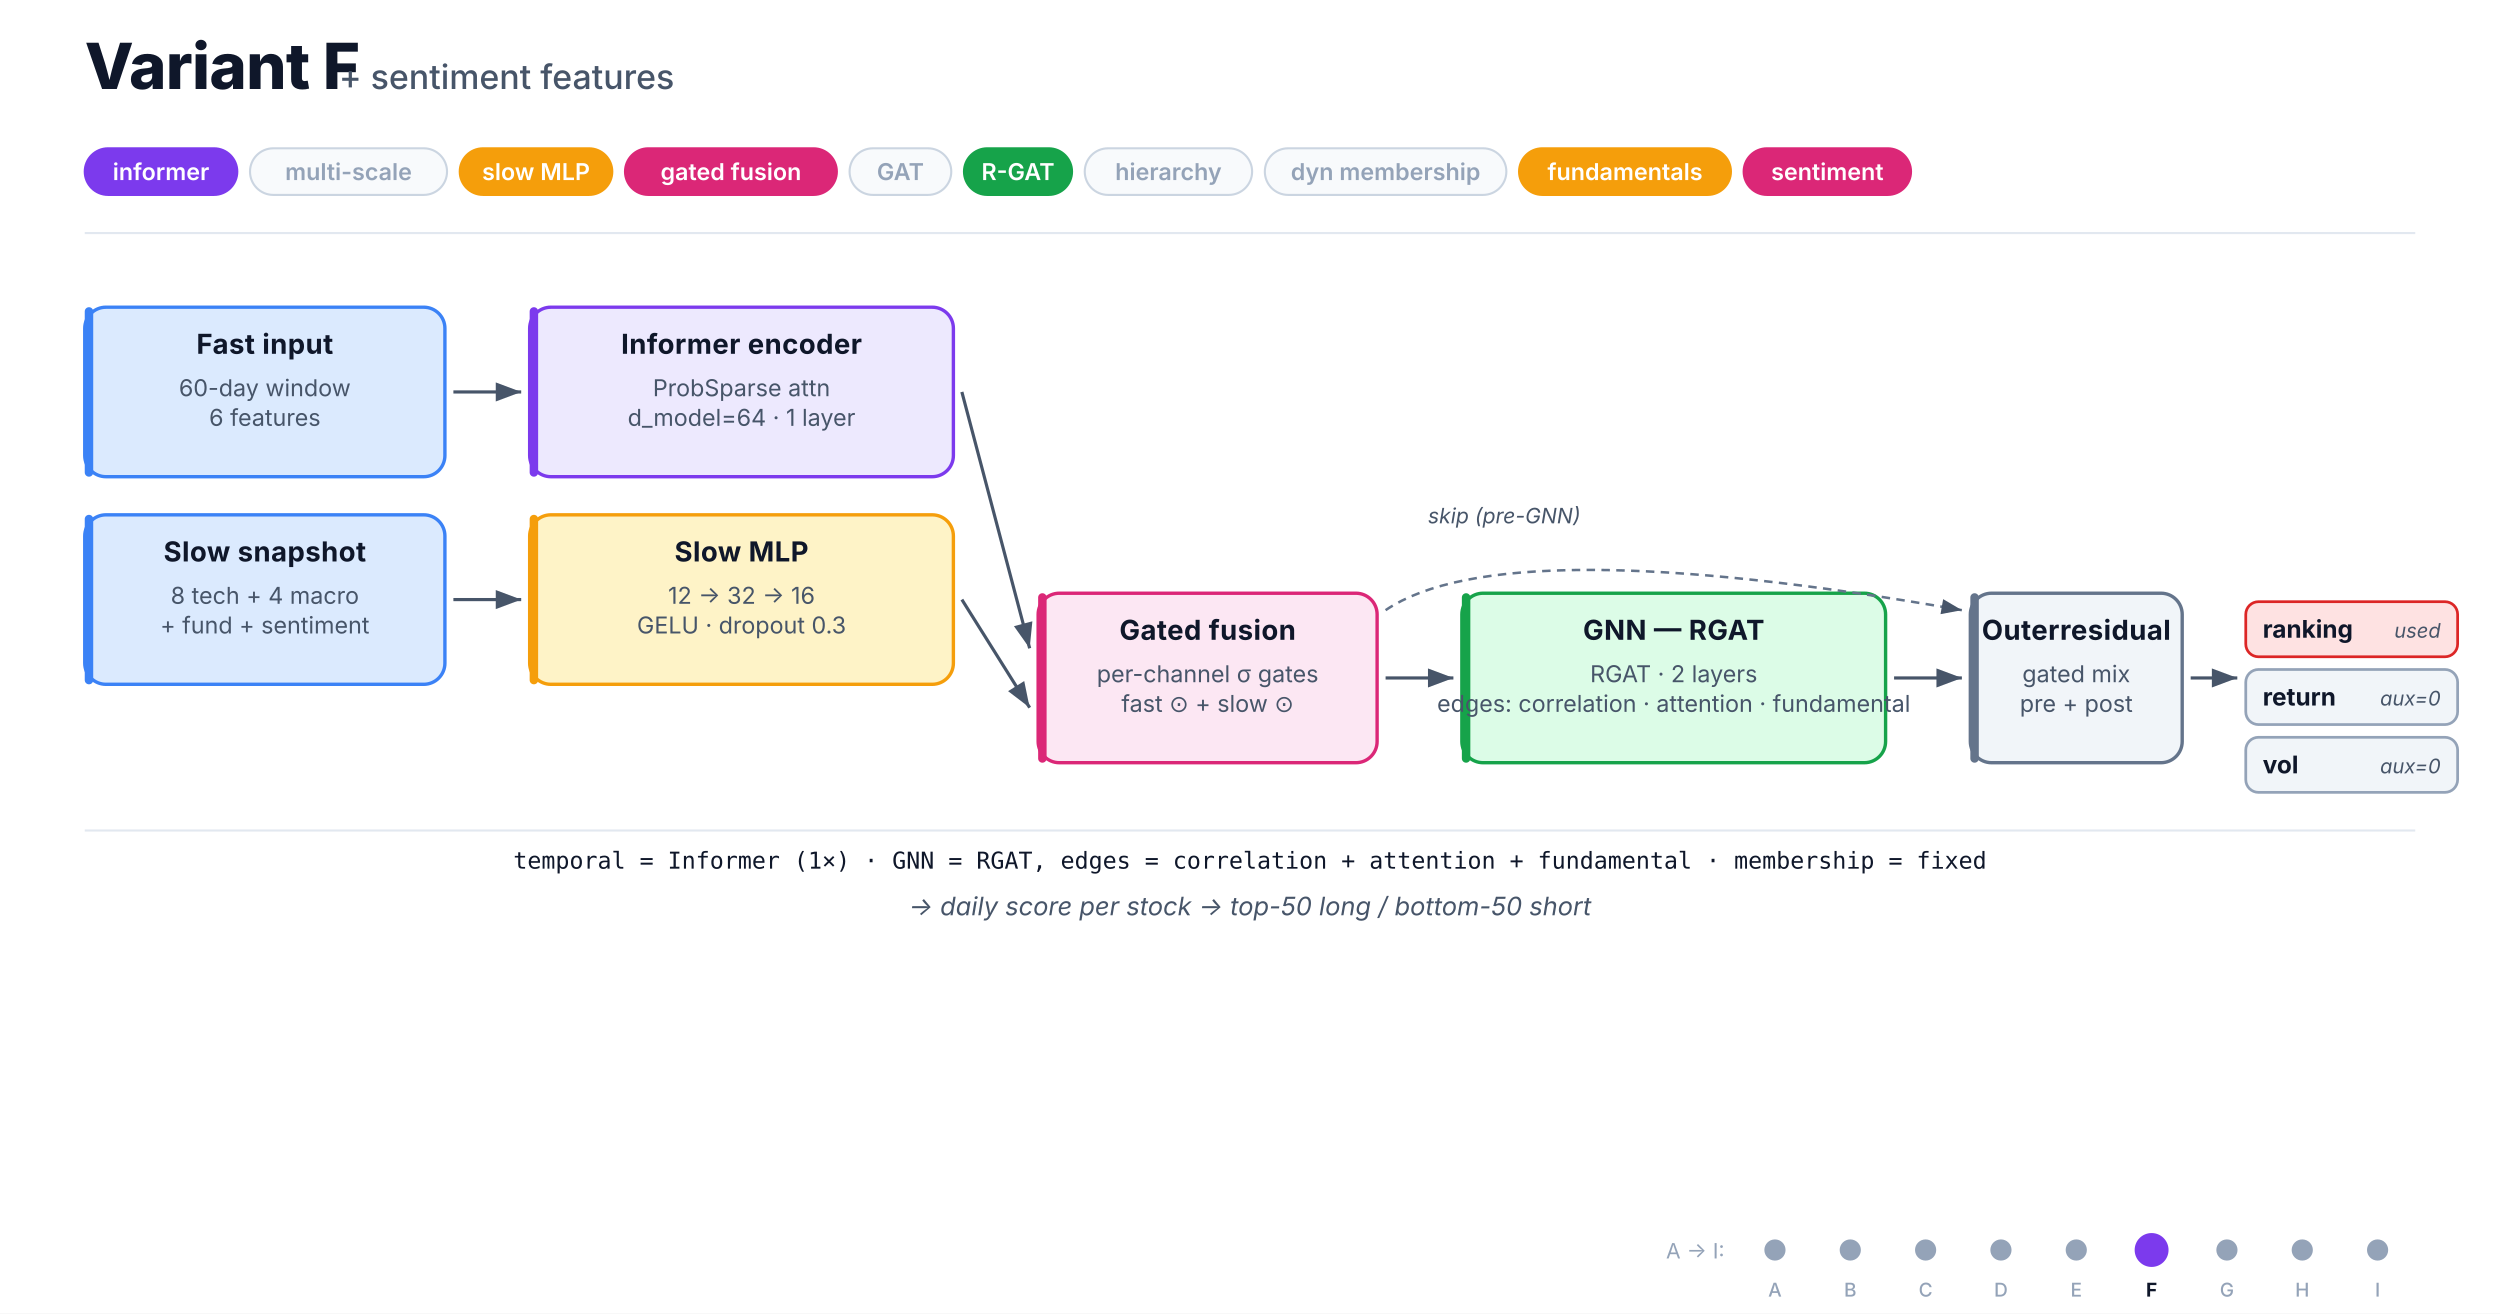
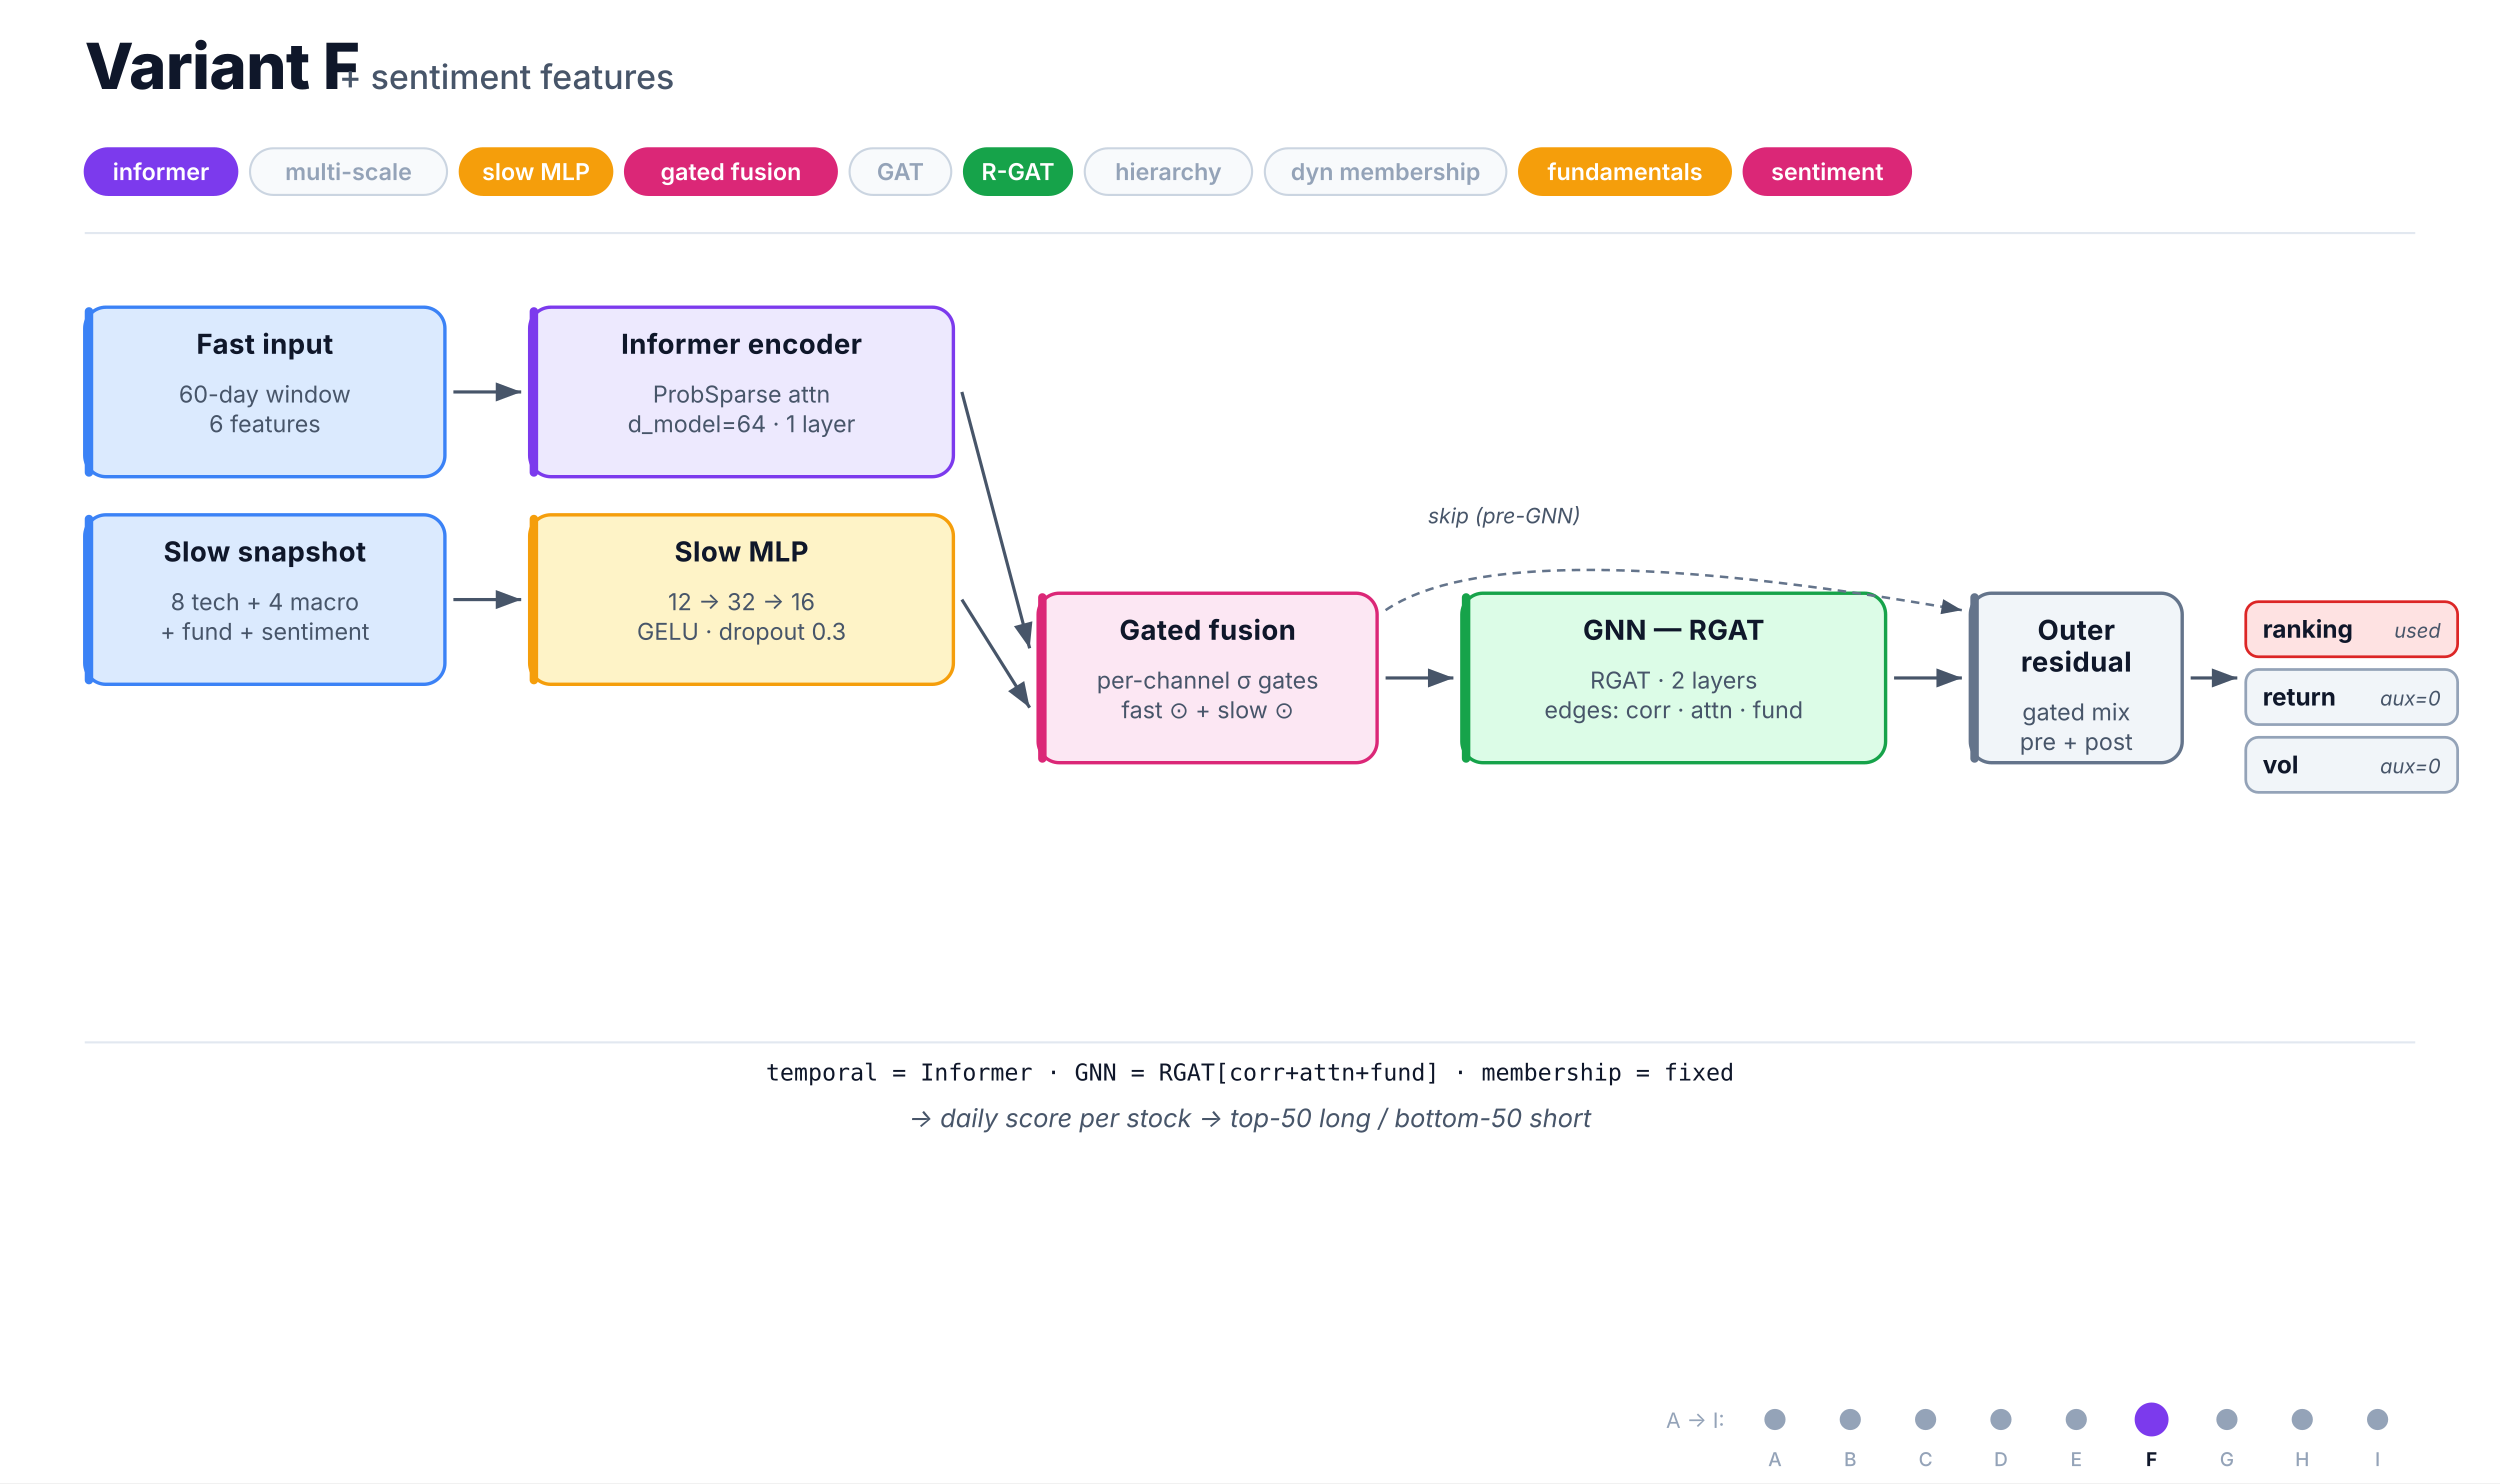
- <svg xmlns="http://www.w3.org/2000/svg" viewBox="0 0 1180 620" width="1180" height="620" role="img" aria-label="constellation-quant variant F: + sentiment features">
+ <svg xmlns="http://www.w3.org/2000/svg" viewBox="0 0 1180 700" width="1180" height="700" role="img" aria-label="constellation-quant variant F: + sentiment features">
  <defs>
    <marker id="arrow" markerWidth="10" markerHeight="10" refX="8" refY="3" orient="auto" markerUnits="strokeWidth">
      <path d="M0,0 L0,6 L8,3 z" fill="#475569" />
    </marker>
  </defs>
  <rect width="100%" height="100%" fill="#FFFFFF" />
  <text x="40" y="42" font-family="Inter, system-ui, sans-serif" font-size="30" font-weight="800" fill="#0F172A" letter-spacing="-0.3">Variant F</text>
  <text x="160" y="42" font-family="Inter, system-ui, sans-serif" font-size="16" fill="#475569" font-weight="500">+ sentiment features</text>
  <rect x="40" y="70" width="72" height="22" rx="11" ry="11" fill="#7C3AED" stroke="#7C3AED" stroke-width="1" />
  <text x="76.0" y="85" text-anchor="middle" font-family="Inter, system-ui, sans-serif" font-size="11" font-weight="600" fill="white">informer</text>
  <rect x="118" y="70" width="93" height="22" rx="11" ry="11" fill="#F8FAFC" stroke="#CBD5E1" stroke-width="1" />
  <text x="164.5" y="85" text-anchor="middle" font-family="Inter, system-ui, sans-serif" font-size="11" font-weight="600" fill="#94A3B8">multi-scale</text>
  <rect x="217" y="70" width="72" height="22" rx="11" ry="11" fill="#F59E0B" stroke="#F59E0B" stroke-width="1" />
  <text x="253.0" y="85" text-anchor="middle" font-family="Inter, system-ui, sans-serif" font-size="11" font-weight="600" fill="white">slow MLP</text>
  <rect x="295" y="70" width="100" height="22" rx="11" ry="11" fill="#DB2777" stroke="#DB2777" stroke-width="1" />
  <text x="345.0" y="85" text-anchor="middle" font-family="Inter, system-ui, sans-serif" font-size="11" font-weight="600" fill="white">gated fusion</text>
  <rect x="401" y="70" width="48" height="22" rx="11" ry="11" fill="#F8FAFC" stroke="#CBD5E1" stroke-width="1" />
  <text x="425.0" y="85" text-anchor="middle" font-family="Inter, system-ui, sans-serif" font-size="11" font-weight="600" fill="#94A3B8">GAT</text>
  <rect x="455" y="70" width="51" height="22" rx="11" ry="11" fill="#16A34A" stroke="#16A34A" stroke-width="1" />
  <text x="480.5" y="85" text-anchor="middle" font-family="Inter, system-ui, sans-serif" font-size="11" font-weight="600" fill="white">R-GAT</text>
  <rect x="512" y="70" width="79" height="22" rx="11" ry="11" fill="#F8FAFC" stroke="#CBD5E1" stroke-width="1" />
  <text x="551.5" y="85" text-anchor="middle" font-family="Inter, system-ui, sans-serif" font-size="11" font-weight="600" fill="#94A3B8">hierarchy</text>
  <rect x="597" y="70" width="114" height="22" rx="11" ry="11" fill="#F8FAFC" stroke="#CBD5E1" stroke-width="1" />
  <text x="654.0" y="85" text-anchor="middle" font-family="Inter, system-ui, sans-serif" font-size="11" font-weight="600" fill="#94A3B8">dyn membership</text>
  <rect x="717" y="70" width="100" height="22" rx="11" ry="11" fill="#F59E0B" stroke="#F59E0B" stroke-width="1" />
  <text x="767.0" y="85" text-anchor="middle" font-family="Inter, system-ui, sans-serif" font-size="11" font-weight="600" fill="white">fundamentals</text>
  <rect x="823" y="70" width="79" height="22" rx="11" ry="11" fill="#DB2777" stroke="#DB2777" stroke-width="1" />
  <text x="862.5" y="85" text-anchor="middle" font-family="Inter, system-ui, sans-serif" font-size="11" font-weight="600" fill="white">sentiment</text>
  <line x1="40" y1="110" x2="1140" y2="110" stroke="#E2E8F0" stroke-width="1" />
  <rect x="40" y="145" width="170" height="80" rx="10" ry="10" fill="#DBEAFE" stroke="#3B82F6" stroke-width="1.6" />
  <rect x="40" y="145" width="4" height="80" rx="2" ry="2" fill="#3B82F6" />
  <text x="125.0" y="167" text-anchor="middle" font-family="Inter, system-ui, sans-serif" font-size="13" font-weight="700" fill="#0F172A" letter-spacing="0.2">Fast input</text>
-   <text x="125.0" y="187" text-anchor="middle" font-family="Inter, system-ui, sans-serif" font-size="11" fill="#475569">60-day window</text>
-   <text x="125.0" y="201" text-anchor="middle" font-family="Inter, system-ui, sans-serif" font-size="11" fill="#475569">6 features</text>
+   <text x="125.0" y="190" text-anchor="middle" font-family="Inter, system-ui, sans-serif" font-size="11" fill="#475569">60-day window</text>
+   <text x="125.0" y="204" text-anchor="middle" font-family="Inter, system-ui, sans-serif" font-size="11" fill="#475569">6 features</text>
  <rect x="40" y="243" width="170" height="80" rx="10" ry="10" fill="#DBEAFE" stroke="#3B82F6" stroke-width="1.6" />
  <rect x="40" y="243" width="4" height="80" rx="2" ry="2" fill="#3B82F6" />
  <text x="125.0" y="265" text-anchor="middle" font-family="Inter, system-ui, sans-serif" font-size="13" font-weight="700" fill="#0F172A" letter-spacing="0.2">Slow snapshot</text>
-   <text x="125.0" y="285" text-anchor="middle" font-family="Inter, system-ui, sans-serif" font-size="11" fill="#475569">8 tech + 4 macro</text>
-   <text x="125.0" y="299" text-anchor="middle" font-family="Inter, system-ui, sans-serif" font-size="11" fill="#475569">+ fund + sentiment</text>
+   <text x="125.0" y="288" text-anchor="middle" font-family="Inter, system-ui, sans-serif" font-size="11" fill="#475569">8 tech + 4 macro</text>
+   <text x="125.0" y="302" text-anchor="middle" font-family="Inter, system-ui, sans-serif" font-size="11" fill="#475569">+ fund + sentiment</text>
  <rect x="250" y="145" width="200" height="80" rx="10" ry="10" fill="#EDE9FE" stroke="#7C3AED" stroke-width="1.6" />
  <rect x="250" y="145" width="4" height="80" rx="2" ry="2" fill="#7C3AED" />
  <text x="350.0" y="167" text-anchor="middle" font-family="Inter, system-ui, sans-serif" font-size="13" font-weight="700" fill="#0F172A" letter-spacing="0.2">Informer encoder</text>
-   <text x="350.0" y="187" text-anchor="middle" font-family="Inter, system-ui, sans-serif" font-size="11" fill="#475569">ProbSparse attn</text>
-   <text x="350.0" y="201" text-anchor="middle" font-family="Inter, system-ui, sans-serif" font-size="11" fill="#475569">d_model=64 · 1 layer</text>
+   <text x="350.0" y="190" text-anchor="middle" font-family="Inter, system-ui, sans-serif" font-size="11" fill="#475569">ProbSparse attn</text>
+   <text x="350.0" y="204" text-anchor="middle" font-family="Inter, system-ui, sans-serif" font-size="11" fill="#475569">d_model=64 · 1 layer</text>
  <rect x="250" y="243" width="200" height="80" rx="10" ry="10" fill="#FEF3C7" stroke="#F59E0B" stroke-width="1.6" />
  <rect x="250" y="243" width="4" height="80" rx="2" ry="2" fill="#F59E0B" />
  <text x="350.0" y="265" text-anchor="middle" font-family="Inter, system-ui, sans-serif" font-size="13" font-weight="700" fill="#0F172A" letter-spacing="0.2">Slow MLP</text>
-   <text x="350.0" y="285" text-anchor="middle" font-family="Inter, system-ui, sans-serif" font-size="11" fill="#475569">12 → 32 → 16</text>
-   <text x="350.0" y="299" text-anchor="middle" font-family="Inter, system-ui, sans-serif" font-size="11" fill="#475569">GELU · dropout 0.3</text>
+   <text x="350.0" y="288" text-anchor="middle" font-family="Inter, system-ui, sans-serif" font-size="11" fill="#475569">12 → 32 → 16</text>
+   <text x="350.0" y="302" text-anchor="middle" font-family="Inter, system-ui, sans-serif" font-size="11" fill="#475569">GELU · dropout 0.3</text>
  <rect x="490" y="280" width="160" height="80" rx="10" ry="10" fill="#FCE7F3" stroke="#DB2777" stroke-width="1.6" />
  <rect x="490" y="280" width="4" height="80" rx="2" ry="2" fill="#DB2777" />
  <text x="570.0" y="302" text-anchor="middle" font-family="Inter, system-ui, sans-serif" font-size="13" font-weight="700" fill="#0F172A" letter-spacing="0.2">Gated fusion</text>
-   <text x="570.0" y="322" text-anchor="middle" font-family="Inter, system-ui, sans-serif" font-size="11" fill="#475569">per-channel σ gates</text>
-   <text x="570.0" y="336" text-anchor="middle" font-family="Inter, system-ui, sans-serif" font-size="11" fill="#475569">fast ⊙ + slow ⊙</text>
+   <text x="570.0" y="325" text-anchor="middle" font-family="Inter, system-ui, sans-serif" font-size="11" fill="#475569">per-channel σ gates</text>
+   <text x="570.0" y="339" text-anchor="middle" font-family="Inter, system-ui, sans-serif" font-size="11" fill="#475569">fast ⊙ + slow ⊙</text>
  <rect x="690" y="280" width="200" height="80" rx="10" ry="10" fill="#DCFCE7" stroke="#16A34A" stroke-width="1.6" />
  <rect x="690" y="280" width="4" height="80" rx="2" ry="2" fill="#16A34A" />
  <text x="790.0" y="302" text-anchor="middle" font-family="Inter, system-ui, sans-serif" font-size="13" font-weight="700" fill="#0F172A" letter-spacing="0.2">GNN — RGAT</text>
-   <text x="790.0" y="322" text-anchor="middle" font-family="Inter, system-ui, sans-serif" font-size="11" fill="#475569">RGAT · 2 layers</text>
-   <text x="790.0" y="336" text-anchor="middle" font-family="Inter, system-ui, sans-serif" font-size="11" fill="#475569">edges: correlation · attention · fundamental</text>
+   <text x="790.0" y="325" text-anchor="middle" font-family="Inter, system-ui, sans-serif" font-size="11" fill="#475569">RGAT · 2 layers</text>
+   <text x="790.0" y="339" text-anchor="middle" font-family="Inter, system-ui, sans-serif" font-size="11" fill="#475569">edges: corr · attn · fund</text>
  <rect x="930" y="280" width="100" height="80" rx="10" ry="10" fill="#F1F5F9" stroke="#64748B" stroke-width="1.6" />
  <rect x="930" y="280" width="4" height="80" rx="2" ry="2" fill="#64748B" />
-   <text x="980.0" y="302" text-anchor="middle" font-family="Inter, system-ui, sans-serif" font-size="13" font-weight="700" fill="#0F172A" letter-spacing="0.2">Outer
- residual</text>
-   <text x="980.0" y="322" text-anchor="middle" font-family="Inter, system-ui, sans-serif" font-size="11" fill="#475569">gated mix</text>
-   <text x="980.0" y="336" text-anchor="middle" font-family="Inter, system-ui, sans-serif" font-size="11" fill="#475569">pre + post</text>
+   <text x="980.0" y="302" text-anchor="middle" font-family="Inter, system-ui, sans-serif" font-size="13" font-weight="700" fill="#0F172A" letter-spacing="0.2">Outer</text>
+   <text x="980.0" y="317" text-anchor="middle" font-family="Inter, system-ui, sans-serif" font-size="13" font-weight="700" fill="#0F172A" letter-spacing="0.2">residual</text>
+   <text x="980.0" y="340" text-anchor="middle" font-family="Inter, system-ui, sans-serif" font-size="11" fill="#475569">gated mix</text>
+   <text x="980.0" y="354" text-anchor="middle" font-family="Inter, system-ui, sans-serif" font-size="11" fill="#475569">pre + post</text>
  <rect x="1060" y="284" width="100" height="26" rx="6" ry="6" fill="#FEE2E2" stroke="#DC2626" stroke-width="1.3" />
  <text x="1068" y="301" font-family="Inter, system-ui, sans-serif" font-size="11.5" font-weight="700" fill="#0F172A">ranking</text>
  <text x="1152" y="301" text-anchor="end" font-family="Inter, system-ui, sans-serif" font-size="9.5" fill="#475569" font-style="italic">used</text>
  <rect x="1060" y="316" width="100" height="26" rx="6" ry="6" fill="#F1F5F9" stroke="#94A3B8" stroke-width="1.3" />
  <text x="1068" y="333" font-family="Inter, system-ui, sans-serif" font-size="11.5" font-weight="700" fill="#0F172A">return</text>
  <text x="1152" y="333" text-anchor="end" font-family="Inter, system-ui, sans-serif" font-size="9.5" fill="#475569" font-style="italic">aux=0</text>
  <rect x="1060" y="348" width="100" height="26" rx="6" ry="6" fill="#F1F5F9" stroke="#94A3B8" stroke-width="1.3" />
  <text x="1068" y="365" font-family="Inter, system-ui, sans-serif" font-size="11.5" font-weight="700" fill="#0F172A">vol</text>
  <text x="1152" y="365" text-anchor="end" font-family="Inter, system-ui, sans-serif" font-size="9.5" fill="#475569" font-style="italic">aux=0</text>
  <line x1="214" y1="185.0" x2="246" y2="185.0" stroke="#475569" stroke-width="1.5" marker-end="url(#arrow)" />
  <line x1="214" y1="283.0" x2="246" y2="283.0" stroke="#475569" stroke-width="1.5" marker-end="url(#arrow)" />
  <line x1="454" y1="185.0" x2="486" y2="306.0" stroke="#475569" stroke-width="1.5" marker-end="url(#arrow)" />
  <line x1="454" y1="283.0" x2="486" y2="334.0" stroke="#475569" stroke-width="1.5" marker-end="url(#arrow)" />
  <line x1="654" y1="320.0" x2="686" y2="320.0" stroke="#475569" stroke-width="1.5" marker-end="url(#arrow)" />
  <line x1="894" y1="320.0" x2="926" y2="320.0" stroke="#475569" stroke-width="1.5" marker-end="url(#arrow)" />
  <path d="M 654 288 Q 710.0 250 926 288" fill="none" stroke="#64748B" stroke-width="1.2" stroke-dasharray="4,3" marker-end="url(#arrow)" />
  <text x="710.0" y="247" text-anchor="middle" font-family="Inter, system-ui, sans-serif" font-size="10" fill="#475569" font-style="italic">skip (pre-GNN)</text>
  <line x1="1034" y1="320.0" x2="1056" y2="320.0" stroke="#475569" stroke-width="1.5" marker-end="url(#arrow)" />
-   <line x1="40" y1="392" x2="1140" y2="392" stroke="#E2E8F0" stroke-width="1" />
-   <text x="590.0" y="410" text-anchor="middle" font-family="ui-monospace, SFMono-Regular, monospace" font-size="11" fill="#0F172A">temporal = Informer (1×)  ·  GNN = RGAT, edges = correlation + attention + fundamental  ·  membership = fixed</text>
-   <text x="590.0" y="432" text-anchor="middle" font-family="Inter, system-ui, sans-serif" font-size="12" fill="#475569" font-style="italic">→ daily score per stock → top-50 long / bottom-50 short</text>
-   <text x="814" y="594" text-anchor="end" font-family="Inter, system-ui, sans-serif" font-size="10" fill="#94A3B8">A → I:</text>
-   <circle cx="837.778" cy="590" r="5" fill="#94A3B8" />
-   <text x="837.778" y="612" text-anchor="middle" font-family="Inter, system-ui, sans-serif" font-size="9" font-weight="500" fill="#94A3B8">A</text>
-   <circle cx="873.333" cy="590" r="5" fill="#94A3B8" />
-   <text x="873.333" y="612" text-anchor="middle" font-family="Inter, system-ui, sans-serif" font-size="9" font-weight="500" fill="#94A3B8">B</text>
-   <circle cx="908.889" cy="590" r="5" fill="#94A3B8" />
-   <text x="908.889" y="612" text-anchor="middle" font-family="Inter, system-ui, sans-serif" font-size="9" font-weight="500" fill="#94A3B8">C</text>
-   <circle cx="944.444" cy="590" r="5" fill="#94A3B8" />
-   <text x="944.444" y="612" text-anchor="middle" font-family="Inter, system-ui, sans-serif" font-size="9" font-weight="500" fill="#94A3B8">D</text>
-   <circle cx="980.0" cy="590" r="5" fill="#94A3B8" />
-   <text x="980.0" y="612" text-anchor="middle" font-family="Inter, system-ui, sans-serif" font-size="9" font-weight="500" fill="#94A3B8">E</text>
-   <circle cx="1015.556" cy="590" r="8" fill="#7C3AED" />
-   <text x="1015.556" y="612" text-anchor="middle" font-family="Inter, system-ui, sans-serif" font-size="9" font-weight="700" fill="#0F172A">F</text>
-   <circle cx="1051.111" cy="590" r="5" fill="#94A3B8" />
-   <text x="1051.111" y="612" text-anchor="middle" font-family="Inter, system-ui, sans-serif" font-size="9" font-weight="500" fill="#94A3B8">G</text>
-   <circle cx="1086.667" cy="590" r="5" fill="#94A3B8" />
-   <text x="1086.667" y="612" text-anchor="middle" font-family="Inter, system-ui, sans-serif" font-size="9" font-weight="500" fill="#94A3B8">H</text>
-   <circle cx="1122.222" cy="590" r="5" fill="#94A3B8" />
-   <text x="1122.222" y="612" text-anchor="middle" font-family="Inter, system-ui, sans-serif" font-size="9" font-weight="500" fill="#94A3B8">I</text>
+   <line x1="40" y1="492" x2="1140" y2="492" stroke="#E2E8F0" stroke-width="1" />
+   <text x="590.0" y="510" text-anchor="middle" font-family="ui-monospace, SFMono-Regular, monospace" font-size="11" fill="#0F172A">temporal = Informer  ·  GNN = RGAT[corr+attn+fund]  ·  membership = fixed</text>
+   <text x="590.0" y="532" text-anchor="middle" font-family="Inter, system-ui, sans-serif" font-size="12" fill="#475569" font-style="italic">→ daily score per stock → top-50 long / bottom-50 short</text>
+   <text x="814" y="674" text-anchor="end" font-family="Inter, system-ui, sans-serif" font-size="10" fill="#94A3B8">A → I:</text>
+   <circle cx="837.778" cy="670" r="5" fill="#94A3B8" />
+   <text x="837.778" y="692" text-anchor="middle" font-family="Inter, system-ui, sans-serif" font-size="9" font-weight="500" fill="#94A3B8">A</text>
+   <circle cx="873.333" cy="670" r="5" fill="#94A3B8" />
+   <text x="873.333" y="692" text-anchor="middle" font-family="Inter, system-ui, sans-serif" font-size="9" font-weight="500" fill="#94A3B8">B</text>
+   <circle cx="908.889" cy="670" r="5" fill="#94A3B8" />
+   <text x="908.889" y="692" text-anchor="middle" font-family="Inter, system-ui, sans-serif" font-size="9" font-weight="500" fill="#94A3B8">C</text>
+   <circle cx="944.444" cy="670" r="5" fill="#94A3B8" />
+   <text x="944.444" y="692" text-anchor="middle" font-family="Inter, system-ui, sans-serif" font-size="9" font-weight="500" fill="#94A3B8">D</text>
+   <circle cx="980.0" cy="670" r="5" fill="#94A3B8" />
+   <text x="980.0" y="692" text-anchor="middle" font-family="Inter, system-ui, sans-serif" font-size="9" font-weight="500" fill="#94A3B8">E</text>
+   <circle cx="1015.556" cy="670" r="8" fill="#7C3AED" />
+   <text x="1015.556" y="692" text-anchor="middle" font-family="Inter, system-ui, sans-serif" font-size="9" font-weight="700" fill="#0F172A">F</text>
+   <circle cx="1051.111" cy="670" r="5" fill="#94A3B8" />
+   <text x="1051.111" y="692" text-anchor="middle" font-family="Inter, system-ui, sans-serif" font-size="9" font-weight="500" fill="#94A3B8">G</text>
+   <circle cx="1086.667" cy="670" r="5" fill="#94A3B8" />
+   <text x="1086.667" y="692" text-anchor="middle" font-family="Inter, system-ui, sans-serif" font-size="9" font-weight="500" fill="#94A3B8">H</text>
+   <circle cx="1122.222" cy="670" r="5" fill="#94A3B8" />
+   <text x="1122.222" y="692" text-anchor="middle" font-family="Inter, system-ui, sans-serif" font-size="9" font-weight="500" fill="#94A3B8">I</text>
</svg>
